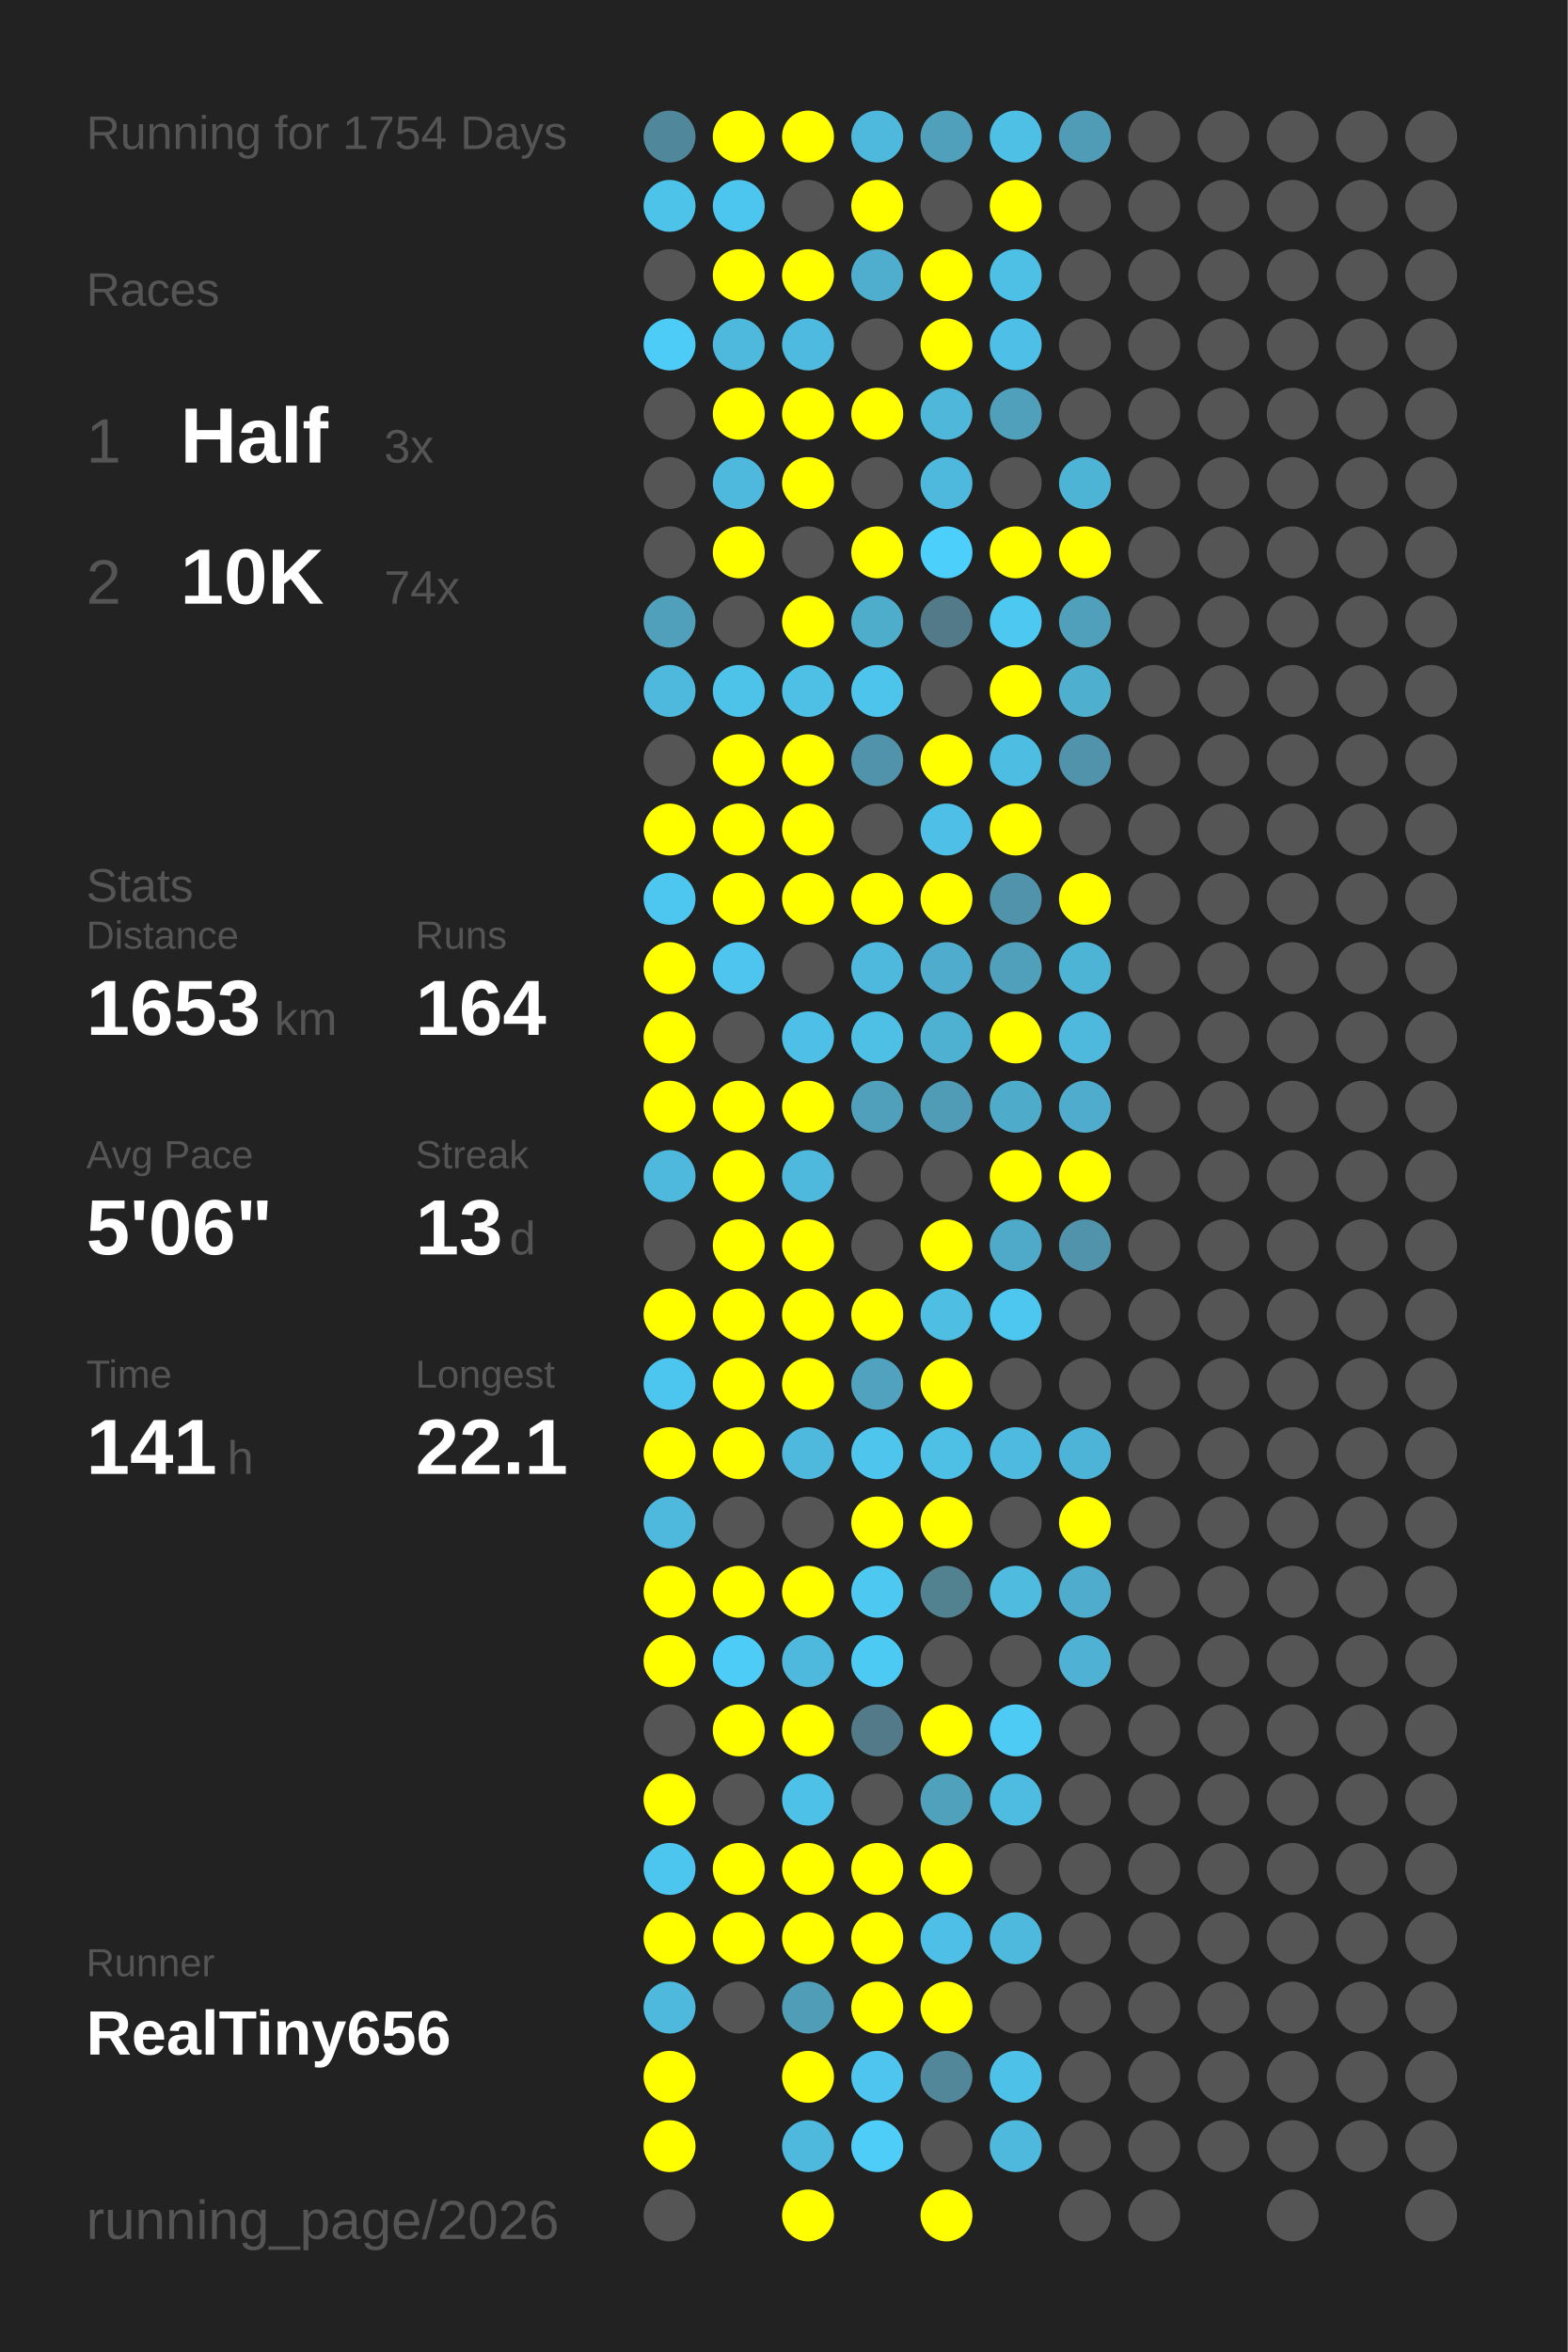
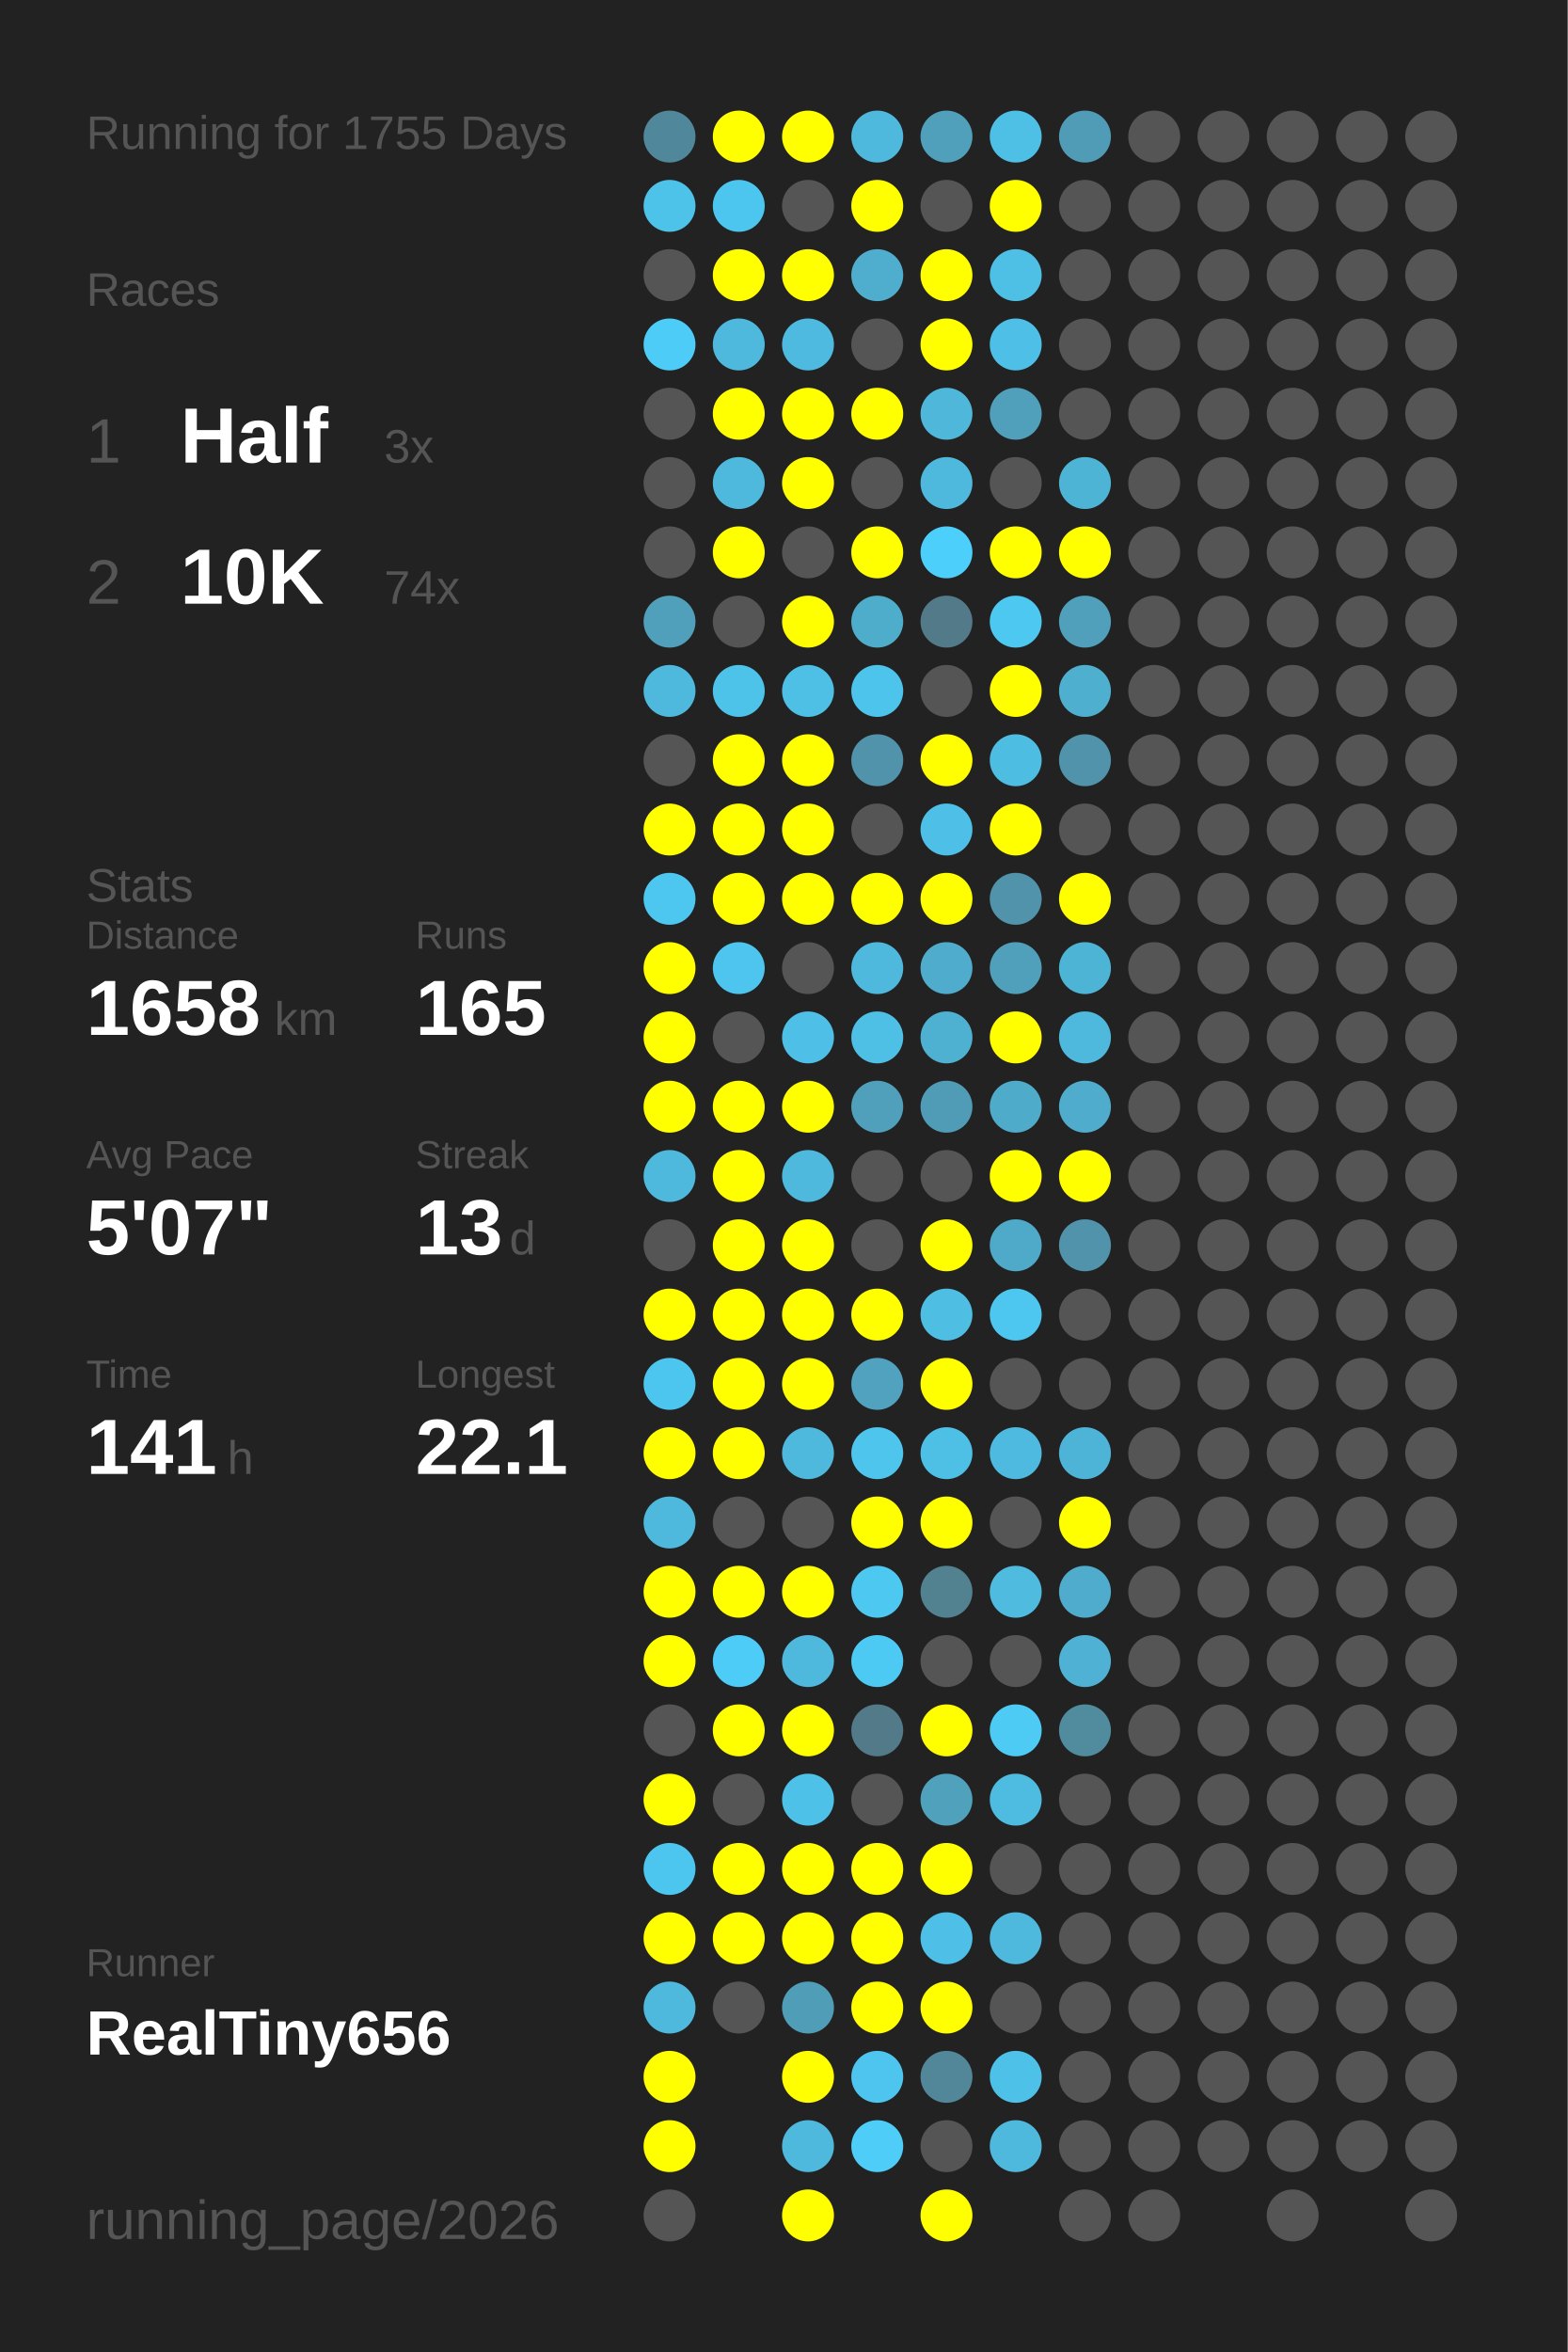
<svg xmlns="http://www.w3.org/2000/svg" baseProfile="full" height="300mm" version="1.1" viewBox="0,0,200,300" width="200mm">
  <defs />
  <rect fill="#222222" height="300" width="200" x="0" y="0" />
-   <text fill="#555555" style="font-size:6px; font-family:Arial;" x="11" y="19">Running for 1754 Days</text>
+   <text fill="#555555" style="font-size:6px; font-family:Arial;" x="11" y="19">Running for 1755 Days</text>
  <text fill="#555555" style="font-size:6px; font-family:Arial;" x="11" y="39">Races</text>
  <text fill="#555555" style="font-size:8px; font-family:Arial;" x="11" y="59">1</text>
  <text fill="#FFFFFF" style="font-size:10px; font-family:Arial; font-weight:bold;" x="23" y="59">Half</text>
  <text fill="#555555" style="font-size:6px; font-family:Arial;" x="49" y="59">3x</text>
  <text fill="#555555" style="font-size:8px; font-family:Arial;" x="11" y="77">2</text>
  <text fill="#FFFFFF" style="font-size:10px; font-family:Arial; font-weight:bold;" x="23" y="77">10K</text>
  <text fill="#555555" style="font-size:6px; font-family:Arial;" x="49" y="77">74x</text>
  <text fill="#555555" style="font-size:6px; font-family:Arial;" x="11" y="115">Stats</text>
  <text fill="#555555" style="font-size:5px; font-family:Arial;" x="11" y="121">Distance</text>
-   <text fill="#FFFFFF" style="font-size:10px; font-family:Arial; font-weight:bold;" x="11" y="132">1653</text>
+   <text fill="#FFFFFF" style="font-size:10px; font-family:Arial; font-weight:bold;" x="11" y="132">1658</text>
  <text fill="#555555" style="font-size:6px; font-family:Arial;" x="35" y="132">km</text>
  <text fill="#555555" style="font-size:5px; font-family:Arial;" x="53" y="121">Runs</text>
-   <text fill="#FFFFFF" style="font-size:10px; font-family:Arial; font-weight:bold;" x="53" y="132">164</text>
+   <text fill="#FFFFFF" style="font-size:10px; font-family:Arial; font-weight:bold;" x="53" y="132">165</text>
  <text fill="#555555" style="font-size:5px; font-family:Arial;" x="11" y="149">Avg Pace</text>
-   <text fill="#FFFFFF" style="font-size:10px; font-family:Arial; font-weight:bold;" x="11" y="160">5'06"</text>
+   <text fill="#FFFFFF" style="font-size:10px; font-family:Arial; font-weight:bold;" x="11" y="160">5'07"</text>
  <text fill="#555555" style="font-size:5px; font-family:Arial;" x="53" y="149">Streak</text>
  <text fill="#FFFFFF" style="font-size:10px; font-family:Arial; font-weight:bold;" x="53" y="160">13</text>
  <text fill="#555555" style="font-size:6px; font-family:Arial;" x="65" y="160">d</text>
  <text fill="#555555" style="font-size:5px; font-family:Arial;" x="11" y="177">Time</text>
  <text fill="#FFFFFF" style="font-size:10px; font-family:Arial; font-weight:bold;" x="11" y="188">141</text>
  <text fill="#555555" style="font-size:6px; font-family:Arial;" x="29" y="188">h</text>
  <text fill="#555555" style="font-size:5px; font-family:Arial;" x="53" y="177">Longest</text>
  <text fill="#FFFFFF" style="font-size:10px; font-family:Arial; font-weight:bold;" x="53" y="188">22.1</text>
  <text fill="#555555" style="font-size:5px; font-family:Arial;" x="11" y="252.065">Runner</text>
  <text fill="#FFFFFF" style="font-size:8px; font-family:Arial; font-weight:bold;" x="11" y="262.065">RealTiny656</text>
  <text fill="#555555" style="font-size:7px; font-family:Arial;" x="11" y="285.581">running_page/2026</text>
  <circle cx="85.417" cy="17.419" fill="#51879a" r="3.312" />
  <circle cx="85.417" cy="26.258" fill="#4dc3ea" r="3.312" />
  <circle cx="85.417" cy="35.097" fill="#555555" r="3.312" />
  <circle cx="85.417" cy="43.935" fill="#4dccf7" r="3.312" />
  <circle cx="85.417" cy="52.774" fill="#555555" r="3.312" />
  <circle cx="85.417" cy="61.613" fill="#555555" r="3.312" />
  <circle cx="85.417" cy="70.452" fill="#555555" r="3.312" />
  <circle cx="85.417" cy="79.29" fill="#50a0bb" r="3.312" />
  <circle cx="85.417" cy="88.129" fill="#4eb9dd" r="3.312" />
  <circle cx="85.417" cy="96.968" fill="#555555" r="3.312" />
  <circle cx="85.417" cy="105.806" fill="#FFFF00" r="3.312" />
  <circle cx="85.417" cy="114.645" fill="#4dc7f0" r="3.312" />
  <circle cx="85.417" cy="123.484" fill="#FFFF00" r="3.312" />
  <circle cx="85.417" cy="132.323" fill="#FFFF00" r="3.312" />
  <circle cx="85.417" cy="141.161" fill="#FFFF00" r="3.312" />
  <circle cx="85.417" cy="150" fill="#4eb9dd" r="3.312" />
  <circle cx="85.417" cy="158.839" fill="#555555" r="3.312" />
  <circle cx="85.417" cy="167.677" fill="#FFFF00" r="3.312" />
  <circle cx="85.417" cy="176.516" fill="#4dc6ef" r="3.312" />
  <circle cx="85.417" cy="185.355" fill="#FFFF00" r="3.312" />
  <circle cx="85.417" cy="194.194" fill="#4eb9dd" r="3.312" />
  <circle cx="85.417" cy="203.032" fill="#FFFF00" r="3.312" />
  <circle cx="85.417" cy="211.871" fill="#FFFF00" r="3.312" />
  <circle cx="85.417" cy="220.71" fill="#555555" r="3.312" />
  <circle cx="85.417" cy="229.548" fill="#FFFF00" r="3.312" />
  <circle cx="85.417" cy="238.387" fill="#4dc6ef" r="3.312" />
  <circle cx="85.417" cy="247.226" fill="#FFFF00" r="3.312" />
  <circle cx="85.417" cy="256.065" fill="#4eb9dd" r="3.312" />
  <circle cx="85.417" cy="264.903" fill="#FFFF00" r="3.312" />
  <circle cx="85.417" cy="273.742" fill="#FFFF00" r="3.312" />
  <circle cx="85.417" cy="282.581" fill="#555555" r="3.312" />
  <circle cx="94.25" cy="17.419" fill="#FFFF00" r="3.312" />
  <circle cx="94.25" cy="26.258" fill="#4dc6ef" r="3.312" />
  <circle cx="94.25" cy="35.097" fill="#FFFF00" r="3.312" />
  <circle cx="94.25" cy="43.935" fill="#4eb9dd" r="3.312" />
  <circle cx="94.25" cy="52.774" fill="#FFFF00" r="3.312" />
  <circle cx="94.25" cy="61.613" fill="#4eb9dd" r="3.312" />
  <circle cx="94.25" cy="70.452" fill="#FFFF00" r="3.312" />
  <circle cx="94.25" cy="79.29" fill="#555555" r="3.312" />
  <circle cx="94.25" cy="88.129" fill="#4dc3ea" r="3.312" />
  <circle cx="94.25" cy="96.968" fill="#FFFF00" r="3.312" />
  <circle cx="94.25" cy="105.806" fill="#FFFF00" r="3.312" />
  <circle cx="94.25" cy="114.645" fill="#FFFF00" r="3.312" />
  <circle cx="94.25" cy="123.484" fill="#4dc5ee" r="3.312" />
  <circle cx="94.25" cy="132.323" fill="#555555" r="3.312" />
  <circle cx="94.25" cy="141.161" fill="#FFFF00" r="3.312" />
  <circle cx="94.25" cy="150" fill="#FFFF00" r="3.312" />
  <circle cx="94.25" cy="158.839" fill="#FFFF00" r="3.312" />
  <circle cx="94.25" cy="167.677" fill="#FFFF00" r="3.312" />
  <circle cx="94.25" cy="176.516" fill="#FFFF00" r="3.312" />
  <circle cx="94.25" cy="185.355" fill="#FFFF00" r="3.312" />
  <circle cx="94.25" cy="194.194" fill="#555555" r="3.312" />
  <circle cx="94.25" cy="203.032" fill="#FFFF00" r="3.312" />
  <circle cx="94.25" cy="211.871" fill="#4dccf7" r="3.312" />
  <circle cx="94.25" cy="220.71" fill="#FFFF00" r="3.312" />
  <circle cx="94.25" cy="229.548" fill="#555555" r="3.312" />
  <circle cx="94.25" cy="238.387" fill="#FFFF00" r="3.312" />
  <circle cx="94.25" cy="247.226" fill="#FFFF00" r="3.312" />
  <circle cx="94.25" cy="256.065" fill="#555555" r="3.312" />
  <circle cx="103.083" cy="17.419" fill="#FFFF00" r="3.312" />
  <circle cx="103.083" cy="26.258" fill="#555555" r="3.312" />
  <circle cx="103.083" cy="35.097" fill="#FFFF00" r="3.312" />
  <circle cx="103.083" cy="43.935" fill="#4ebadf" r="3.312" />
  <circle cx="103.083" cy="52.774" fill="#FFFF00" r="3.312" />
  <circle cx="103.083" cy="61.613" fill="#FFFF00" r="3.312" />
  <circle cx="103.083" cy="70.452" fill="#555555" r="3.312" />
  <circle cx="103.083" cy="79.29" fill="#FFFF00" r="3.312" />
  <circle cx="103.083" cy="88.129" fill="#4ebfe5" r="3.312" />
  <circle cx="103.083" cy="96.968" fill="#FFFF00" r="3.312" />
  <circle cx="103.083" cy="105.806" fill="#FFFF00" r="3.312" />
  <circle cx="103.083" cy="114.645" fill="#FFFF00" r="3.312" />
  <circle cx="103.083" cy="123.484" fill="#555555" r="3.312" />
  <circle cx="103.083" cy="132.323" fill="#4ec0e7" r="3.312" />
  <circle cx="103.083" cy="141.161" fill="#FFFF00" r="3.312" />
  <circle cx="103.083" cy="150" fill="#4eb9dd" r="3.312" />
  <circle cx="103.083" cy="158.839" fill="#FFFF00" r="3.312" />
  <circle cx="103.083" cy="167.677" fill="#FFFF00" r="3.312" />
  <circle cx="103.083" cy="176.516" fill="#FFFF00" r="3.312" />
  <circle cx="103.083" cy="185.355" fill="#4eb9dd" r="3.312" />
  <circle cx="103.083" cy="194.194" fill="#555555" r="3.312" />
  <circle cx="103.083" cy="203.032" fill="#FFFF00" r="3.312" />
  <circle cx="103.083" cy="211.871" fill="#4eb9dd" r="3.312" />
  <circle cx="103.083" cy="220.71" fill="#FFFF00" r="3.312" />
  <circle cx="103.083" cy="229.548" fill="#4ec1e8" r="3.312" />
  <circle cx="103.083" cy="238.387" fill="#FFFF00" r="3.312" />
  <circle cx="103.083" cy="247.226" fill="#FFFF00" r="3.312" />
  <circle cx="103.083" cy="256.065" fill="#509db7" r="3.312" />
  <circle cx="103.083" cy="264.903" fill="#FFFF00" r="3.312" />
  <circle cx="103.083" cy="273.742" fill="#4eb9dd" r="3.312" />
  <circle cx="103.083" cy="282.581" fill="#FFFF00" r="3.312" />
  <circle cx="111.917" cy="17.419" fill="#4eb9dd" r="3.312" />
  <circle cx="111.917" cy="26.258" fill="#FFFF00" r="3.312" />
  <circle cx="111.917" cy="35.097" fill="#4faece" r="3.312" />
  <circle cx="111.917" cy="43.935" fill="#555555" r="3.312" />
  <circle cx="111.917" cy="52.774" fill="#FFFF00" r="3.312" />
  <circle cx="111.917" cy="61.613" fill="#555555" r="3.312" />
  <circle cx="111.917" cy="70.452" fill="#FFFF00" r="3.312" />
  <circle cx="111.917" cy="79.29" fill="#4fadcc" r="3.312" />
  <circle cx="111.917" cy="88.129" fill="#4dc4eb" r="3.312" />
  <circle cx="111.917" cy="96.968" fill="#5093aa" r="3.312" />
  <circle cx="111.917" cy="105.806" fill="#555555" r="3.312" />
  <circle cx="111.917" cy="114.645" fill="#FFFF00" r="3.312" />
  <circle cx="111.917" cy="123.484" fill="#4eb9dd" r="3.312" />
  <circle cx="111.917" cy="132.323" fill="#4ebfe5" r="3.312" />
  <circle cx="111.917" cy="141.161" fill="#50a0bb" r="3.312" />
  <circle cx="111.917" cy="150" fill="#555555" r="3.312" />
  <circle cx="111.917" cy="158.839" fill="#555555" r="3.312" />
  <circle cx="111.917" cy="167.677" fill="#FFFF00" r="3.312" />
  <circle cx="111.917" cy="176.516" fill="#50a2be" r="3.312" />
  <circle cx="111.917" cy="185.355" fill="#4dc5ed" r="3.312" />
  <circle cx="111.917" cy="194.194" fill="#FFFF00" r="3.312" />
  <circle cx="111.917" cy="203.032" fill="#4dc8f1" r="3.312" />
  <circle cx="111.917" cy="211.871" fill="#4dcaf4" r="3.312" />
  <circle cx="111.917" cy="220.71" fill="#527a88" r="3.312" />
  <circle cx="111.917" cy="229.548" fill="#555555" r="3.312" />
  <circle cx="111.917" cy="238.387" fill="#FFFF00" r="3.312" />
  <circle cx="111.917" cy="247.226" fill="#FFFF00" r="3.312" />
  <circle cx="111.917" cy="256.065" fill="#FFFF00" r="3.312" />
  <circle cx="111.917" cy="264.903" fill="#4dc5ee" r="3.312" />
  <circle cx="111.917" cy="273.742" fill="#4dcdf8" r="3.312" />
  <circle cx="120.75" cy="17.419" fill="#50a0bb" r="3.312" />
  <circle cx="120.75" cy="26.258" fill="#555555" r="3.312" />
  <circle cx="120.75" cy="35.097" fill="#FFFF00" r="3.312" />
  <circle cx="120.75" cy="43.935" fill="#FFFF00" r="3.312" />
  <circle cx="120.75" cy="52.774" fill="#4eb7da" r="3.312" />
  <circle cx="120.75" cy="61.613" fill="#4eb9dd" r="3.312" />
  <circle cx="120.75" cy="70.452" fill="#4dcffb" r="3.312" />
  <circle cx="120.75" cy="79.29" fill="#527a88" r="3.312" />
  <circle cx="120.75" cy="88.129" fill="#555555" r="3.312" />
  <circle cx="120.75" cy="96.968" fill="#FFFF00" r="3.312" />
  <circle cx="120.75" cy="105.806" fill="#4ebfe6" r="3.312" />
  <circle cx="120.75" cy="114.645" fill="#FFFF00" r="3.312" />
  <circle cx="120.75" cy="123.484" fill="#4faccc" r="3.312" />
  <circle cx="120.75" cy="132.323" fill="#4fb1d2" r="3.312" />
  <circle cx="120.75" cy="141.161" fill="#509cb6" r="3.312" />
  <circle cx="120.75" cy="150" fill="#555555" r="3.312" />
  <circle cx="120.75" cy="158.839" fill="#FFFF00" r="3.312" />
  <circle cx="120.75" cy="167.677" fill="#4ebee3" r="3.312" />
  <circle cx="120.75" cy="176.516" fill="#FFFF00" r="3.312" />
  <circle cx="120.75" cy="185.355" fill="#4ebfe5" r="3.312" />
  <circle cx="120.75" cy="194.194" fill="#FFFF00" r="3.312" />
  <circle cx="120.75" cy="203.032" fill="#528190" r="3.312" />
  <circle cx="120.75" cy="211.871" fill="#555555" r="3.312" />
  <circle cx="120.75" cy="220.71" fill="#FFFF00" r="3.312" />
  <circle cx="120.75" cy="229.548" fill="#50a1bc" r="3.312" />
  <circle cx="120.75" cy="238.387" fill="#FFFF00" r="3.312" />
  <circle cx="120.75" cy="247.226" fill="#4ebfe6" r="3.312" />
  <circle cx="120.75" cy="256.065" fill="#FFFF00" r="3.312" />
  <circle cx="120.75" cy="264.903" fill="#518799" r="3.312" />
  <circle cx="120.75" cy="273.742" fill="#555555" r="3.312" />
  <circle cx="120.75" cy="282.581" fill="#FFFF00" r="3.312" />
  <circle cx="129.583" cy="17.419" fill="#4ec0e6" r="3.312" />
  <circle cx="129.583" cy="26.258" fill="#FFFF00" r="3.312" />
  <circle cx="129.583" cy="35.097" fill="#4ebfe5" r="3.312" />
  <circle cx="129.583" cy="43.935" fill="#4ec0e7" r="3.312" />
  <circle cx="129.583" cy="52.774" fill="#50a0bb" r="3.312" />
  <circle cx="129.583" cy="61.613" fill="#555555" r="3.312" />
  <circle cx="129.583" cy="70.452" fill="#FFFF00" r="3.312" />
  <circle cx="129.583" cy="79.29" fill="#4dc8f1" r="3.312" />
  <circle cx="129.583" cy="88.129" fill="#FFFF00" r="3.312" />
  <circle cx="129.583" cy="96.968" fill="#4ebde2" r="3.312" />
  <circle cx="129.583" cy="105.806" fill="#FFFF00" r="3.312" />
  <circle cx="129.583" cy="114.645" fill="#5093aa" r="3.312" />
  <circle cx="129.583" cy="123.484" fill="#50a0bb" r="3.312" />
  <circle cx="129.583" cy="132.323" fill="#FFFF00" r="3.312" />
  <circle cx="129.583" cy="141.161" fill="#4fabca" r="3.312" />
  <circle cx="129.583" cy="150" fill="#FFFF00" r="3.312" />
  <circle cx="129.583" cy="158.839" fill="#4fa9c8" r="3.312" />
  <circle cx="129.583" cy="167.677" fill="#4dc7f0" r="3.312" />
  <circle cx="129.583" cy="176.516" fill="#555555" r="3.312" />
  <circle cx="129.583" cy="185.355" fill="#4ebadf" r="3.312" />
  <circle cx="129.583" cy="194.194" fill="#555555" r="3.312" />
  <circle cx="129.583" cy="203.032" fill="#4ebbdf" r="3.312" />
  <circle cx="129.583" cy="211.871" fill="#555555" r="3.312" />
  <circle cx="129.583" cy="220.71" fill="#4dcbf5" r="3.312" />
  <circle cx="129.583" cy="229.548" fill="#4ebbe0" r="3.312" />
  <circle cx="129.583" cy="238.387" fill="#555555" r="3.312" />
  <circle cx="129.583" cy="247.226" fill="#4eb9dd" r="3.312" />
  <circle cx="129.583" cy="256.065" fill="#555555" r="3.312" />
  <circle cx="129.583" cy="264.903" fill="#4ec1e9" r="3.312" />
  <circle cx="129.583" cy="273.742" fill="#4eb9dd" r="3.312" />
  <circle cx="138.417" cy="17.419" fill="#509bb5" r="3.312" />
  <circle cx="138.417" cy="26.258" fill="#555555" r="3.312" />
  <circle cx="138.417" cy="35.097" fill="#555555" r="3.312" />
  <circle cx="138.417" cy="43.935" fill="#555555" r="3.312" />
  <circle cx="138.417" cy="52.774" fill="#555555" r="3.312" />
  <circle cx="138.417" cy="61.613" fill="#4eb4d6" r="3.312" />
  <circle cx="138.417" cy="70.452" fill="#FFFF00" r="3.312" />
  <circle cx="138.417" cy="79.29" fill="#50a0bb" r="3.312" />
  <circle cx="138.417" cy="88.129" fill="#4fafcf" r="3.312" />
  <circle cx="138.417" cy="96.968" fill="#5093aa" r="3.312" />
  <circle cx="138.417" cy="105.806" fill="#555555" r="3.312" />
  <circle cx="138.417" cy="114.645" fill="#FFFF00" r="3.312" />
  <circle cx="138.417" cy="123.484" fill="#4eb4d6" r="3.312" />
  <circle cx="138.417" cy="132.323" fill="#4eb9dd" r="3.312" />
  <circle cx="138.417" cy="141.161" fill="#4faccc" r="3.312" />
  <circle cx="138.417" cy="150" fill="#FFFF00" r="3.312" />
  <circle cx="138.417" cy="158.839" fill="#5093aa" r="3.312" />
  <circle cx="138.417" cy="167.677" fill="#555555" r="3.312" />
  <circle cx="138.417" cy="176.516" fill="#555555" r="3.312" />
  <circle cx="138.417" cy="185.355" fill="#4eb4d7" r="3.312" />
  <circle cx="138.417" cy="194.194" fill="#FFFF00" r="3.312" />
  <circle cx="138.417" cy="203.032" fill="#4faccc" r="3.312" />
  <circle cx="138.417" cy="211.871" fill="#4fb2d4" r="3.312" />
-   <circle cx="138.417" cy="220.71" fill="#555555" r="3.312" />
+   <circle cx="138.417" cy="220.71" fill="#518b9e" r="3.312" />
  <circle cx="138.417" cy="229.548" fill="#555555" r="3.312" />
  <circle cx="138.417" cy="238.387" fill="#555555" r="3.312" />
  <circle cx="138.417" cy="247.226" fill="#555555" r="3.312" />
  <circle cx="138.417" cy="256.065" fill="#555555" r="3.312" />
  <circle cx="138.417" cy="264.903" fill="#555555" r="3.312" />
  <circle cx="138.417" cy="273.742" fill="#555555" r="3.312" />
  <circle cx="138.417" cy="282.581" fill="#555555" r="3.312" />
  <circle cx="147.25" cy="17.419" fill="#555555" r="3.312" />
  <circle cx="147.25" cy="26.258" fill="#555555" r="3.312" />
  <circle cx="147.25" cy="35.097" fill="#555555" r="3.312" />
  <circle cx="147.25" cy="43.935" fill="#555555" r="3.312" />
  <circle cx="147.25" cy="52.774" fill="#555555" r="3.312" />
  <circle cx="147.25" cy="61.613" fill="#555555" r="3.312" />
  <circle cx="147.25" cy="70.452" fill="#555555" r="3.312" />
  <circle cx="147.25" cy="79.29" fill="#555555" r="3.312" />
  <circle cx="147.25" cy="88.129" fill="#555555" r="3.312" />
  <circle cx="147.25" cy="96.968" fill="#555555" r="3.312" />
  <circle cx="147.25" cy="105.806" fill="#555555" r="3.312" />
  <circle cx="147.25" cy="114.645" fill="#555555" r="3.312" />
  <circle cx="147.25" cy="123.484" fill="#555555" r="3.312" />
  <circle cx="147.25" cy="132.323" fill="#555555" r="3.312" />
  <circle cx="147.25" cy="141.161" fill="#555555" r="3.312" />
  <circle cx="147.25" cy="150" fill="#555555" r="3.312" />
  <circle cx="147.25" cy="158.839" fill="#555555" r="3.312" />
  <circle cx="147.25" cy="167.677" fill="#555555" r="3.312" />
  <circle cx="147.25" cy="176.516" fill="#555555" r="3.312" />
  <circle cx="147.25" cy="185.355" fill="#555555" r="3.312" />
  <circle cx="147.25" cy="194.194" fill="#555555" r="3.312" />
  <circle cx="147.25" cy="203.032" fill="#555555" r="3.312" />
  <circle cx="147.25" cy="211.871" fill="#555555" r="3.312" />
  <circle cx="147.25" cy="220.71" fill="#555555" r="3.312" />
  <circle cx="147.25" cy="229.548" fill="#555555" r="3.312" />
  <circle cx="147.25" cy="238.387" fill="#555555" r="3.312" />
  <circle cx="147.25" cy="247.226" fill="#555555" r="3.312" />
  <circle cx="147.25" cy="256.065" fill="#555555" r="3.312" />
  <circle cx="147.25" cy="264.903" fill="#555555" r="3.312" />
  <circle cx="147.25" cy="273.742" fill="#555555" r="3.312" />
  <circle cx="147.25" cy="282.581" fill="#555555" r="3.312" />
  <circle cx="156.083" cy="17.419" fill="#555555" r="3.312" />
  <circle cx="156.083" cy="26.258" fill="#555555" r="3.312" />
  <circle cx="156.083" cy="35.097" fill="#555555" r="3.312" />
  <circle cx="156.083" cy="43.935" fill="#555555" r="3.312" />
  <circle cx="156.083" cy="52.774" fill="#555555" r="3.312" />
  <circle cx="156.083" cy="61.613" fill="#555555" r="3.312" />
  <circle cx="156.083" cy="70.452" fill="#555555" r="3.312" />
  <circle cx="156.083" cy="79.29" fill="#555555" r="3.312" />
  <circle cx="156.083" cy="88.129" fill="#555555" r="3.312" />
  <circle cx="156.083" cy="96.968" fill="#555555" r="3.312" />
  <circle cx="156.083" cy="105.806" fill="#555555" r="3.312" />
  <circle cx="156.083" cy="114.645" fill="#555555" r="3.312" />
  <circle cx="156.083" cy="123.484" fill="#555555" r="3.312" />
  <circle cx="156.083" cy="132.323" fill="#555555" r="3.312" />
  <circle cx="156.083" cy="141.161" fill="#555555" r="3.312" />
  <circle cx="156.083" cy="150" fill="#555555" r="3.312" />
  <circle cx="156.083" cy="158.839" fill="#555555" r="3.312" />
  <circle cx="156.083" cy="167.677" fill="#555555" r="3.312" />
  <circle cx="156.083" cy="176.516" fill="#555555" r="3.312" />
  <circle cx="156.083" cy="185.355" fill="#555555" r="3.312" />
  <circle cx="156.083" cy="194.194" fill="#555555" r="3.312" />
  <circle cx="156.083" cy="203.032" fill="#555555" r="3.312" />
  <circle cx="156.083" cy="211.871" fill="#555555" r="3.312" />
  <circle cx="156.083" cy="220.71" fill="#555555" r="3.312" />
  <circle cx="156.083" cy="229.548" fill="#555555" r="3.312" />
  <circle cx="156.083" cy="238.387" fill="#555555" r="3.312" />
  <circle cx="156.083" cy="247.226" fill="#555555" r="3.312" />
  <circle cx="156.083" cy="256.065" fill="#555555" r="3.312" />
  <circle cx="156.083" cy="264.903" fill="#555555" r="3.312" />
  <circle cx="156.083" cy="273.742" fill="#555555" r="3.312" />
  <circle cx="164.917" cy="17.419" fill="#555555" r="3.312" />
  <circle cx="164.917" cy="26.258" fill="#555555" r="3.312" />
  <circle cx="164.917" cy="35.097" fill="#555555" r="3.312" />
  <circle cx="164.917" cy="43.935" fill="#555555" r="3.312" />
  <circle cx="164.917" cy="52.774" fill="#555555" r="3.312" />
  <circle cx="164.917" cy="61.613" fill="#555555" r="3.312" />
  <circle cx="164.917" cy="70.452" fill="#555555" r="3.312" />
  <circle cx="164.917" cy="79.29" fill="#555555" r="3.312" />
  <circle cx="164.917" cy="88.129" fill="#555555" r="3.312" />
  <circle cx="164.917" cy="96.968" fill="#555555" r="3.312" />
  <circle cx="164.917" cy="105.806" fill="#555555" r="3.312" />
  <circle cx="164.917" cy="114.645" fill="#555555" r="3.312" />
  <circle cx="164.917" cy="123.484" fill="#555555" r="3.312" />
  <circle cx="164.917" cy="132.323" fill="#555555" r="3.312" />
  <circle cx="164.917" cy="141.161" fill="#555555" r="3.312" />
  <circle cx="164.917" cy="150" fill="#555555" r="3.312" />
  <circle cx="164.917" cy="158.839" fill="#555555" r="3.312" />
  <circle cx="164.917" cy="167.677" fill="#555555" r="3.312" />
  <circle cx="164.917" cy="176.516" fill="#555555" r="3.312" />
  <circle cx="164.917" cy="185.355" fill="#555555" r="3.312" />
  <circle cx="164.917" cy="194.194" fill="#555555" r="3.312" />
  <circle cx="164.917" cy="203.032" fill="#555555" r="3.312" />
  <circle cx="164.917" cy="211.871" fill="#555555" r="3.312" />
  <circle cx="164.917" cy="220.71" fill="#555555" r="3.312" />
  <circle cx="164.917" cy="229.548" fill="#555555" r="3.312" />
  <circle cx="164.917" cy="238.387" fill="#555555" r="3.312" />
  <circle cx="164.917" cy="247.226" fill="#555555" r="3.312" />
  <circle cx="164.917" cy="256.065" fill="#555555" r="3.312" />
  <circle cx="164.917" cy="264.903" fill="#555555" r="3.312" />
  <circle cx="164.917" cy="273.742" fill="#555555" r="3.312" />
  <circle cx="164.917" cy="282.581" fill="#555555" r="3.312" />
  <circle cx="173.75" cy="17.419" fill="#555555" r="3.312" />
  <circle cx="173.75" cy="26.258" fill="#555555" r="3.312" />
  <circle cx="173.75" cy="35.097" fill="#555555" r="3.312" />
  <circle cx="173.75" cy="43.935" fill="#555555" r="3.312" />
  <circle cx="173.75" cy="52.774" fill="#555555" r="3.312" />
  <circle cx="173.75" cy="61.613" fill="#555555" r="3.312" />
  <circle cx="173.75" cy="70.452" fill="#555555" r="3.312" />
  <circle cx="173.75" cy="79.29" fill="#555555" r="3.312" />
  <circle cx="173.75" cy="88.129" fill="#555555" r="3.312" />
  <circle cx="173.75" cy="96.968" fill="#555555" r="3.312" />
  <circle cx="173.75" cy="105.806" fill="#555555" r="3.312" />
  <circle cx="173.75" cy="114.645" fill="#555555" r="3.312" />
  <circle cx="173.75" cy="123.484" fill="#555555" r="3.312" />
  <circle cx="173.75" cy="132.323" fill="#555555" r="3.312" />
  <circle cx="173.75" cy="141.161" fill="#555555" r="3.312" />
  <circle cx="173.75" cy="150" fill="#555555" r="3.312" />
  <circle cx="173.75" cy="158.839" fill="#555555" r="3.312" />
  <circle cx="173.75" cy="167.677" fill="#555555" r="3.312" />
  <circle cx="173.75" cy="176.516" fill="#555555" r="3.312" />
  <circle cx="173.75" cy="185.355" fill="#555555" r="3.312" />
  <circle cx="173.75" cy="194.194" fill="#555555" r="3.312" />
  <circle cx="173.75" cy="203.032" fill="#555555" r="3.312" />
  <circle cx="173.75" cy="211.871" fill="#555555" r="3.312" />
  <circle cx="173.75" cy="220.71" fill="#555555" r="3.312" />
  <circle cx="173.75" cy="229.548" fill="#555555" r="3.312" />
  <circle cx="173.75" cy="238.387" fill="#555555" r="3.312" />
  <circle cx="173.75" cy="247.226" fill="#555555" r="3.312" />
  <circle cx="173.75" cy="256.065" fill="#555555" r="3.312" />
  <circle cx="173.75" cy="264.903" fill="#555555" r="3.312" />
  <circle cx="173.75" cy="273.742" fill="#555555" r="3.312" />
  <circle cx="182.583" cy="17.419" fill="#555555" r="3.312" />
  <circle cx="182.583" cy="26.258" fill="#555555" r="3.312" />
  <circle cx="182.583" cy="35.097" fill="#555555" r="3.312" />
  <circle cx="182.583" cy="43.935" fill="#555555" r="3.312" />
  <circle cx="182.583" cy="52.774" fill="#555555" r="3.312" />
  <circle cx="182.583" cy="61.613" fill="#555555" r="3.312" />
  <circle cx="182.583" cy="70.452" fill="#555555" r="3.312" />
  <circle cx="182.583" cy="79.29" fill="#555555" r="3.312" />
  <circle cx="182.583" cy="88.129" fill="#555555" r="3.312" />
  <circle cx="182.583" cy="96.968" fill="#555555" r="3.312" />
  <circle cx="182.583" cy="105.806" fill="#555555" r="3.312" />
  <circle cx="182.583" cy="114.645" fill="#555555" r="3.312" />
  <circle cx="182.583" cy="123.484" fill="#555555" r="3.312" />
  <circle cx="182.583" cy="132.323" fill="#555555" r="3.312" />
  <circle cx="182.583" cy="141.161" fill="#555555" r="3.312" />
  <circle cx="182.583" cy="150" fill="#555555" r="3.312" />
  <circle cx="182.583" cy="158.839" fill="#555555" r="3.312" />
  <circle cx="182.583" cy="167.677" fill="#555555" r="3.312" />
  <circle cx="182.583" cy="176.516" fill="#555555" r="3.312" />
  <circle cx="182.583" cy="185.355" fill="#555555" r="3.312" />
  <circle cx="182.583" cy="194.194" fill="#555555" r="3.312" />
  <circle cx="182.583" cy="203.032" fill="#555555" r="3.312" />
  <circle cx="182.583" cy="211.871" fill="#555555" r="3.312" />
  <circle cx="182.583" cy="220.71" fill="#555555" r="3.312" />
  <circle cx="182.583" cy="229.548" fill="#555555" r="3.312" />
  <circle cx="182.583" cy="238.387" fill="#555555" r="3.312" />
  <circle cx="182.583" cy="247.226" fill="#555555" r="3.312" />
  <circle cx="182.583" cy="256.065" fill="#555555" r="3.312" />
  <circle cx="182.583" cy="264.903" fill="#555555" r="3.312" />
  <circle cx="182.583" cy="273.742" fill="#555555" r="3.312" />
  <circle cx="182.583" cy="282.581" fill="#555555" r="3.312" />
</svg>
